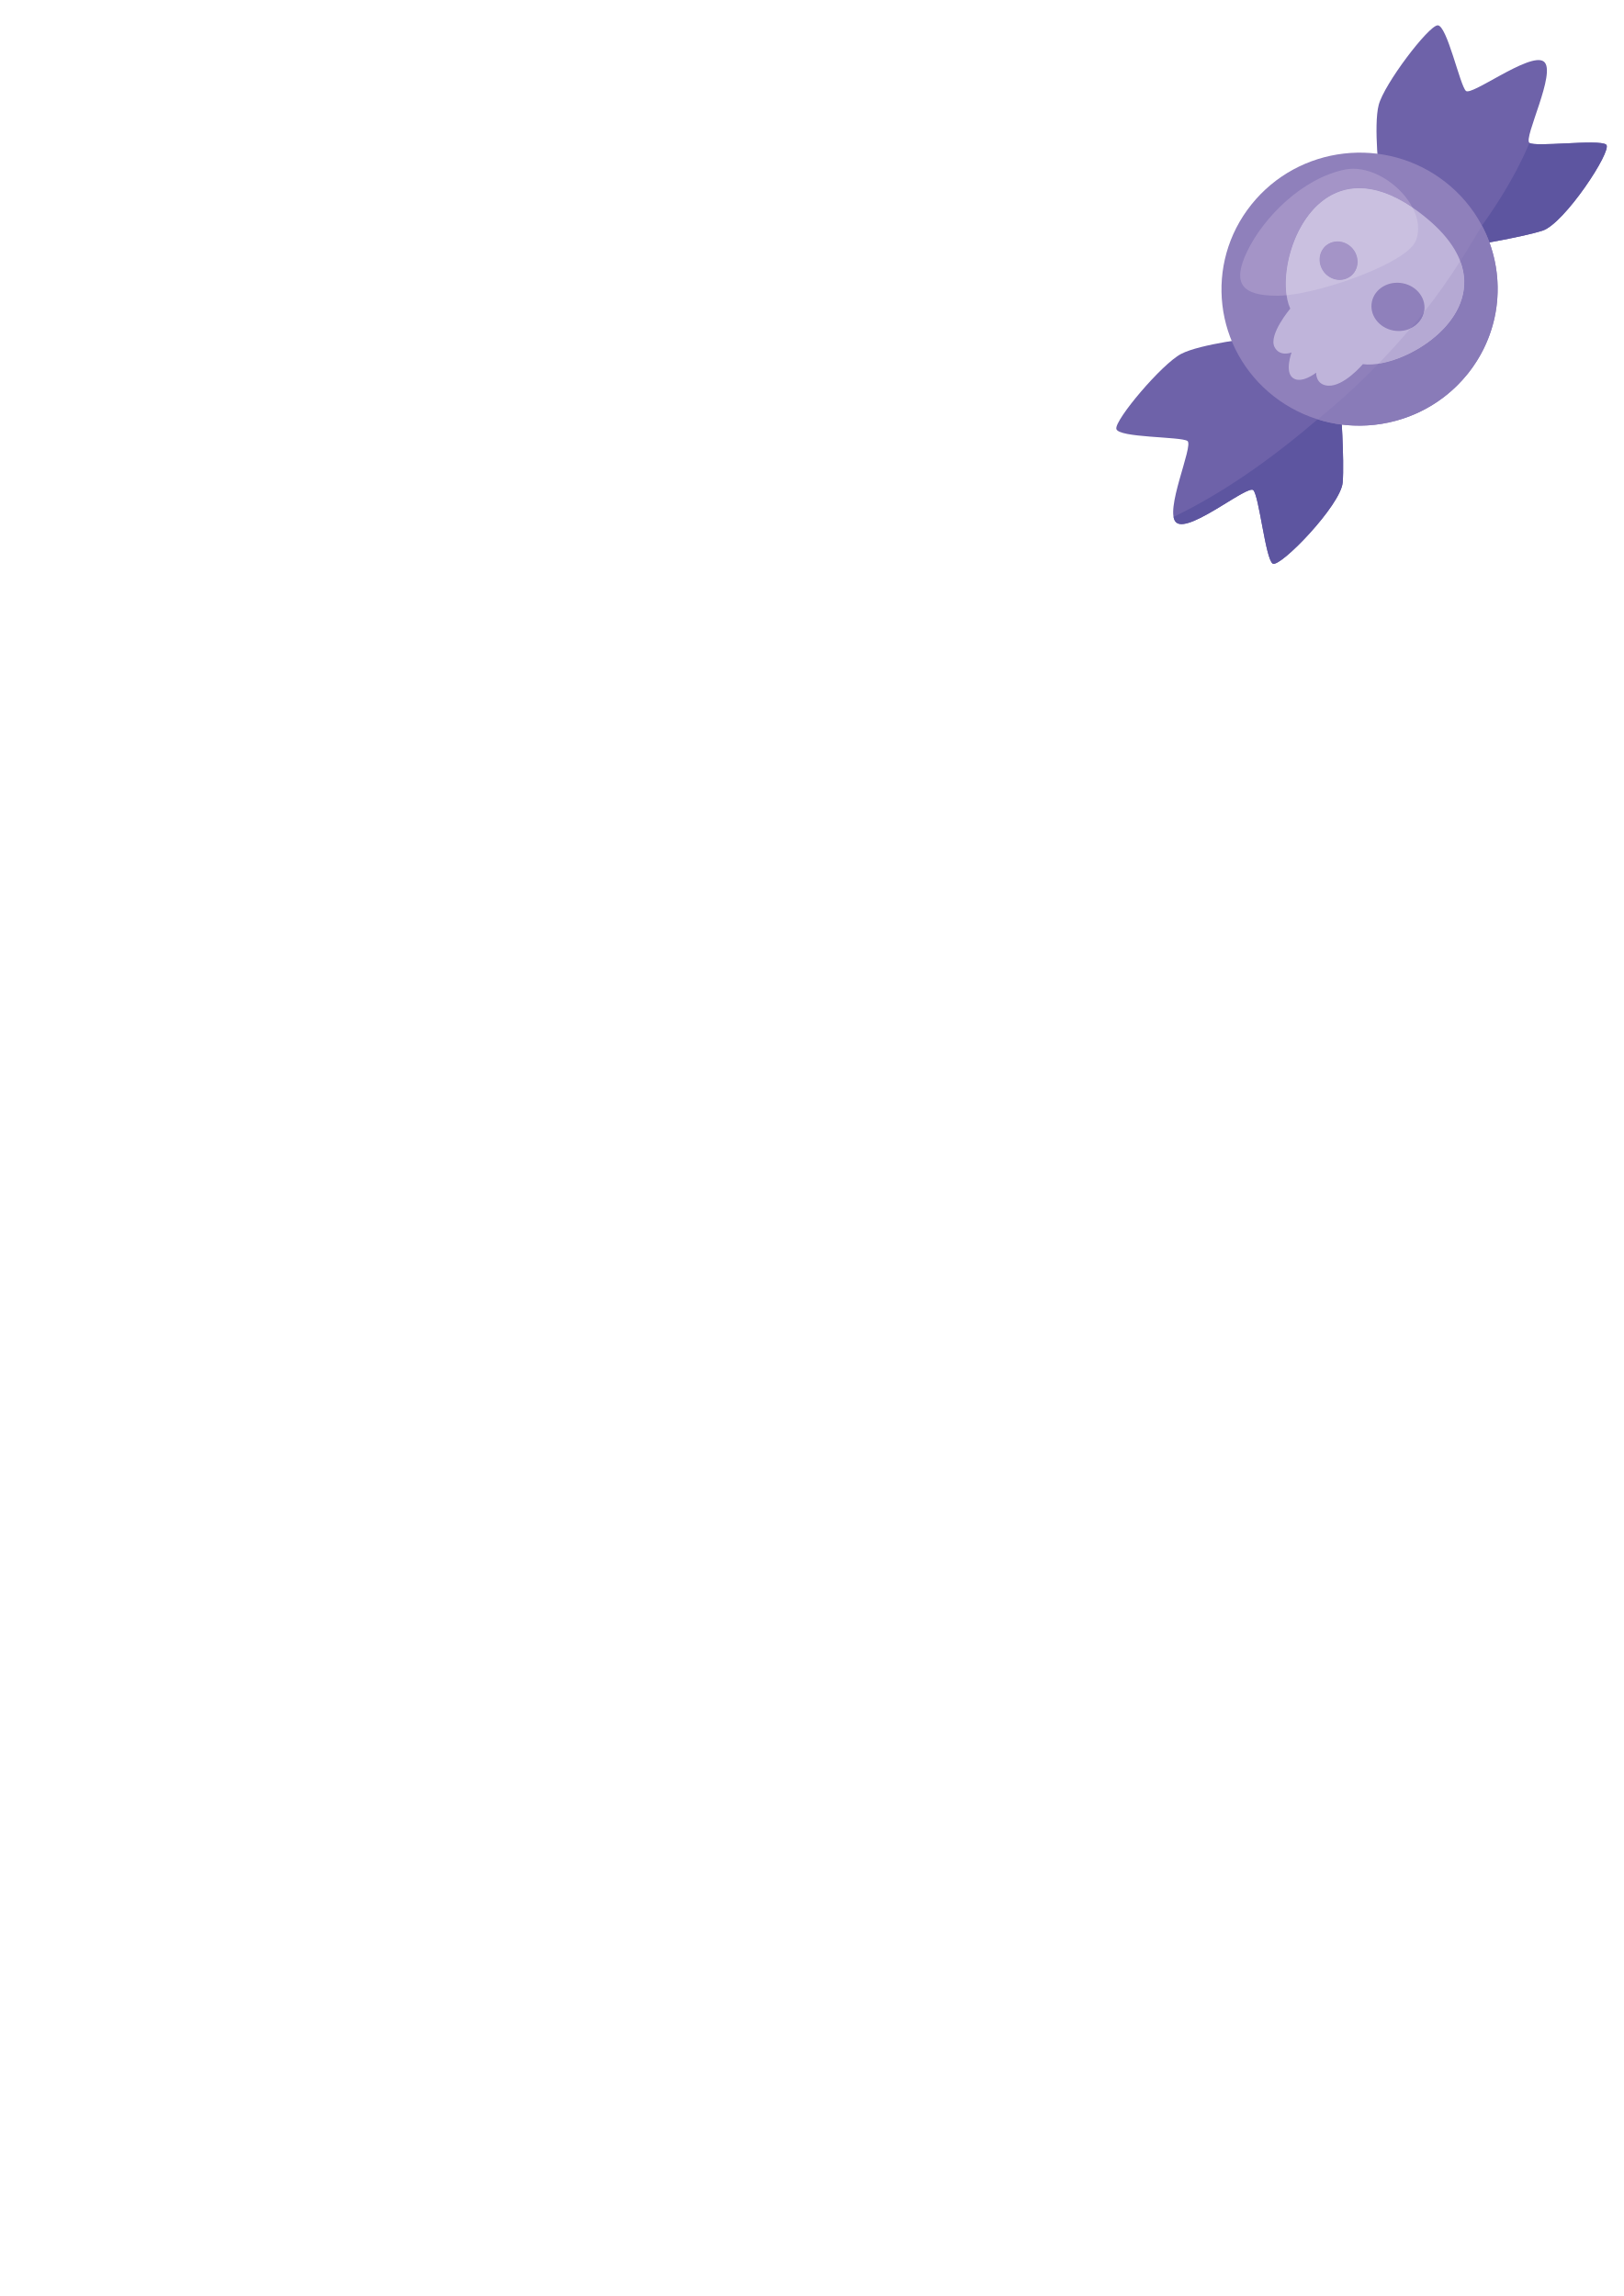
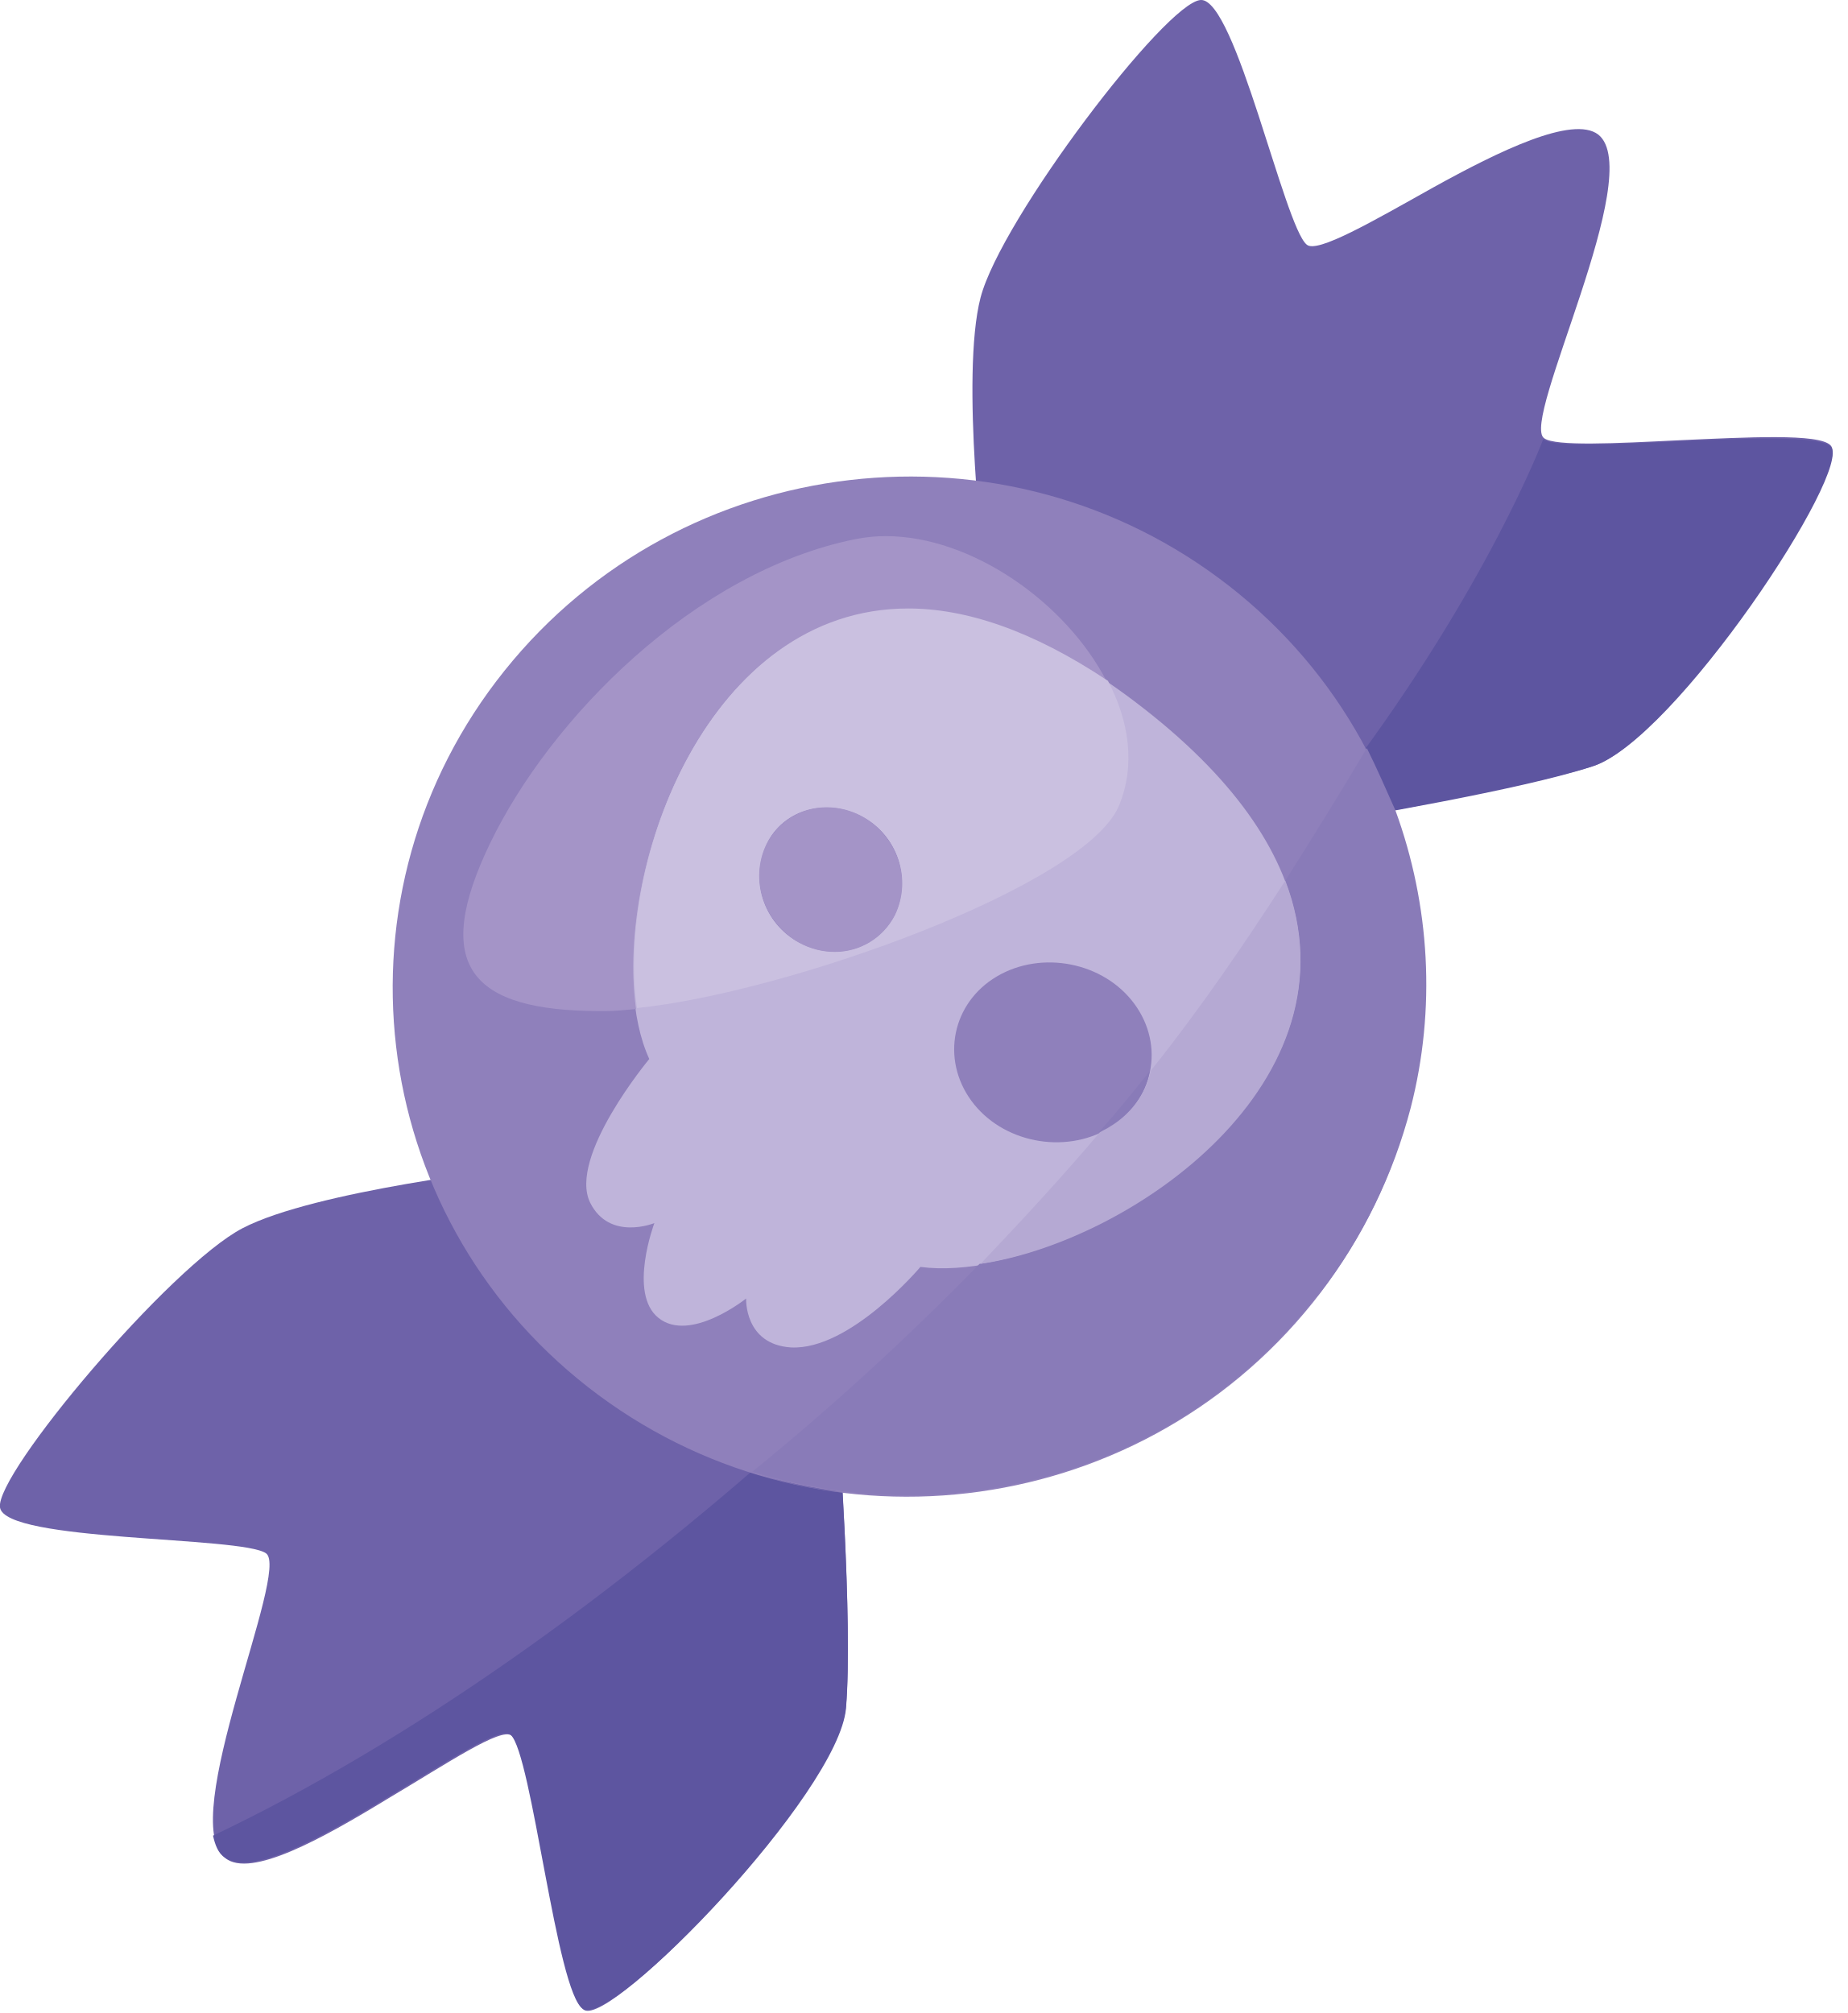
- <svg xmlns="http://www.w3.org/2000/svg" version="1.1" id="Layer_1" x="0px" y="0px" viewBox="0 0 595.28 841.89" style="enable-background:new 0 0 595.28 841.89;" xml:space="preserve">
+ <svg xmlns="http://www.w3.org/2000/svg" version="1.1" id="Layer_1" x="0px" y="0px" viewBox="0 0 181.3 197.5" style="enable-background:new 0 0 181.3 197.5;" xml:space="preserve">
  <style type="text/css">
	.st0{fill:#6E62A9;}
	.st1{fill:#5D55A0;}
	.st2{fill:#8F80BB;}
	.st3{fill:#BFB4DA;}
	.st4{fill:#A494C7;}
	.st5{fill:#CAC0E0;}
	.st6{fill:#EBE8F5;}
	.st7{fill:#5F56A1;}
	.st8{fill:#897BB8;}
	.st9{fill:#B5A9D3;}
</style>
  <g>
-     <path class="st0" d="M505.81,65.66c0,0-2.35-19.51-0.36-27.17c1.99-7.66,18.16-28.95,21.59-29.2s8.23,22.17,10.4,24.05   c1.03,0.9,6.46-2.34,12.38-5.58c6.53-3.57,13.67-7.15,16.19-5.17c4.82,3.77-7.67,28.18-5.28,29.8c1.13,0.77,7.01,0.48,13.13,0.19   c6.8-0.33,13.88-0.65,15.05,0.48c2.25,2.18-15.36,28.96-23.39,31.52c-8.03,2.56-28.1,5.8-28.1,5.8L505.81,65.66L505.81,65.66z" />
-     <path class="st0" d="M459.89,123.85c0,0-19.75,2.23-26.84,5.9c-7.09,3.67-24.33,24.12-23.79,27.48c0.54,3.35,23.72,2.81,26.08,4.47   c2.36,1.66-8.84,26.19-4.02,29.95c2.52,1.97,9.5-1.9,15.9-5.78c5.85-3.54,11.21-7.07,12.23-6.16c2.15,1.92,4.5,25.3,7.14,26.95   c2.66,1.66,24.99-21.43,25.66-29.75c0.67-8.32-0.75-28.36-0.75-28.36L459.89,123.85L459.89,123.85z" />
-     <path class="st1" d="M588.86,53.07c-1.17-1.13-8.26-0.81-15.06-0.48c-6.11,0.29-11.99,0.59-13.12-0.18c0,0-5.41,14.35-19.4,33.05   c0,0-1.82,3.28-3.03,4.79c3.96-0.66,20.19-3.42,27.21-5.65C573.5,82.03,591.11,55.25,588.86,53.07L588.86,53.07z" />
-     <path class="st1" d="M492.25,176.92c0.67-8.32-0.75-28.36-0.75-28.36l-1.37-1.07c-20.63,18.75-41.25,33.15-59.89,42.03   c0.17,0.95,0.51,1.69,1.08,2.13c2.52,1.97,9.5-1.9,15.9-5.78c5.85-3.54,11.21-7.07,12.23-6.16c2.15,1.92,4.5,25.3,7.14,26.95   C469.25,208.33,491.58,185.23,492.25,176.92L492.25,176.92z" />
-     <path class="st2" d="M538.09,137.04c-17.37,21.7-49.21,25.4-71.11,8.27c-21.9-17.13-25.58-48.6-8.2-70.3   c17.37-21.7,49.21-25.4,71.11-8.27C551.79,83.87,555.46,115.34,538.09,137.04L538.09,137.04z" />
-     <path class="st3" d="M521.49,78.77c-38.92-30.43-55.68,18.65-48.46,34.39c0,0-8.04,9.56-5.78,14.06c1.91,3.79,6.26,2.02,6.26,2.02   s-2.58,6.95,0.41,9.29c3.15,2.46,8.6-1.88,8.6-1.88s-0.23,4.5,4.41,4.77c5.78,0.34,12.72-7.89,12.72-7.89   C516.78,135.85,559.61,108.58,521.49,78.77L521.49,78.77z M487.68,101.76c-3.47-1.92-4.9-6.24-3.21-9.65   c1.7-3.41,5.88-4.62,9.35-2.7c3.47,1.92,4.9,6.24,3.21,9.65C495.34,102.47,491.15,103.68,487.68,101.76L487.68,101.76z    M518.01,119.97c-4.44,2.64-10.49,1.45-13.52-2.66c-3.03-4.11-1.89-9.59,2.54-12.23c4.44-2.64,10.49-1.45,13.52,2.66   C523.58,111.85,522.44,117.32,518.01,119.97L518.01,119.97z" />
-     <path class="st4" d="M490.35,88.49c-2.44,0-4.73,1.3-5.88,3.61c-1.7,3.41-0.26,7.73,3.21,9.65c1.12,0.62,2.31,0.91,3.47,0.91   c2.44,0,4.73-1.3,5.88-3.61c1.7-3.41,0.26-7.73-3.21-9.65C492.71,88.79,491.51,88.49,490.35,88.49L490.35,88.49z M496.12,61.87   c-1.02,0-2.03,0.1-3.02,0.3c-15.78,3.23-29.84,17.63-35.77,29.8c-5.84,12-2.04,16.46,10.82,16.46c0.18,0,0.37,0,0.55,0   c0.9-0.01,1.89-0.07,2.96-0.18c-2.04-14.18,7.03-39.25,26.64-39.24c5.65,0,12.18,2.08,19.56,7.11   C513.85,68.4,504.56,61.87,496.12,61.87L496.12,61.87z" />
-     <path class="st5" d="M491.15,102.67c-1.16,0-2.35-0.29-3.47-0.91c-3.47-1.92-4.9-6.24-3.21-9.65c1.15-2.31,3.44-3.61,5.88-3.61   c1.16,0,2.35,0.29,3.47,0.91c3.47,1.92,4.9,6.24,3.21,9.65C495.88,101.37,493.59,102.67,491.15,102.67L491.15,102.67z    M498.31,69.02c-19.61,0-28.68,25.06-26.64,39.24c14.74-1.49,44.09-12.02,47.34-19.88c1.62-3.91,0.95-8.24-1.14-12.25   C510.49,71.1,503.96,69.02,498.31,69.02L498.31,69.02z" />
-     <path class="st6" d="M491.93,155.68L491.93,155.68c0.53,0.07,1.05,0.12,1.58,0.17C492.99,155.81,492.46,155.75,491.93,155.68   L491.93,155.68z M538.09,137.04c-0.07,0.08-0.14,0.17-0.21,0.26C537.96,137.21,538.03,137.12,538.09,137.04L538.09,137.04z    M538.18,136.93c-0.01,0.01-0.01,0.02-0.02,0.02C538.16,136.95,538.17,136.94,538.18,136.93L538.18,136.93z M538.24,136.85   c0,0-0.01,0.01-0.01,0.01C538.24,136.86,538.24,136.85,538.24,136.85L538.24,136.85z M538.32,136.75c0,0.01-0.01,0.01-0.01,0.02   C538.31,136.76,538.32,136.75,538.32,136.75L538.32,136.75z M538.39,136.66C538.39,136.67,538.38,136.67,538.39,136.66   C538.38,136.67,538.39,136.67,538.39,136.66L538.39,136.66z M538.46,136.57C538.46,136.57,538.46,136.57,538.46,136.57   C538.46,136.57,538.46,136.57,538.46,136.57L538.46,136.57z M546.04,88.88C546.04,88.88,546.04,88.88,546.04,88.88   c3.41,9.33,3.96,19.54,1.5,29.25C549.99,108.48,549.48,98.28,546.04,88.88L546.04,88.88z" />
-     <polygon class="st0" points="546.04,88.88 546.04,88.88 546.04,88.88 546.04,88.88 546.04,88.88  " />
-     <polygon class="st0" points="491.93,155.68 491.93,155.68 491.93,155.68 491.93,155.68 491.93,155.68  " />
-     <path class="st7" d="M543.31,82.73L543.31,82.73c1.05,1.99,1.96,4.05,2.73,6.15c0,0,0,0,0,0   C545.27,86.79,544.36,84.73,543.31,82.73L543.31,82.73z" />
-     <path class="st7" d="M483.09,153.77C483.08,153.77,483.08,153.77,483.09,153.77c2.9,0.91,5.86,1.55,8.85,1.92v0   C488.95,155.31,485.99,154.67,483.09,153.77L483.09,153.77z" />
-     <path class="st8" d="M522.07,114.43c-1.64,2.04-3.3,4.05-4.97,6.02c0.31-0.14,0.61-0.3,0.9-0.48   C520.22,118.65,521.61,116.63,522.07,114.43L522.07,114.43z M543.31,82.73c-2.52,4.25-5.16,8.62-7.95,13   c7.47,19.62-15.03,35.33-29.97,37.63c-7.27,7.51-14.75,14.33-22.29,20.41c2.9,0.91,5.86,1.54,8.85,1.92h0   c0.53,0.07,1.05,0.12,1.58,0.17c1.58,0.15,3.16,0.22,4.74,0.22c14.87,0,29.62-6.44,39.63-18.78c0.07-0.08,0.14-0.17,0.21-0.26l0,0   c0.02-0.03,0.04-0.05,0.07-0.08c0.01-0.01,0.01-0.02,0.02-0.02c0.02-0.02,0.04-0.05,0.06-0.07c0,0,0.01-0.01,0.01-0.01   c0.02-0.03,0.04-0.06,0.07-0.08c0-0.01,0.01-0.01,0.01-0.02c0.02-0.03,0.04-0.05,0.06-0.08c0,0,0-0.01,0.01-0.01   c0.02-0.03,0.05-0.06,0.07-0.09c0,0,0,0,0,0c4.39-5.62,7.41-11.9,9.07-18.44c2.46-9.71,1.91-19.92-1.5-29.25l0,0   C545.27,86.79,544.36,84.73,543.31,82.73L543.31,82.73z" />
-     <path class="st9" d="M535.35,95.73c-3.99,6.23-8.3,12.48-13.05,18.41c-0.08,0.09-0.15,0.19-0.23,0.28   c-0.47,2.2-1.86,4.22-4.07,5.54c-0.29,0.18-0.6,0.33-0.9,0.48c-3.83,4.5-7.75,8.81-11.72,12.92   C520.32,131.07,542.82,115.35,535.35,95.73L535.35,95.73z" />
+     <path class="st0" d="M96.6,56.4c0,0-2.4-19.5-0.4-27.2c2-7.7,18.2-29,21.6-29.2s8.2,22.2,10.4,24c1,0.9,6.5-2.3,12.4-5.6   c6.5-3.6,13.7-7.1,16.2-5.2c4.8,3.8-7.7,28.2-5.3,29.8c1.1,0.8,7,0.5,13.1,0.2c6.8-0.3,13.9-0.7,15,0.5c2.2,2.2-15.4,29-23.4,31.5   s-28.1,5.8-28.1,5.8L96.6,56.4L96.6,56.4z" />
+     <path class="st0" d="M50.6,114.6c0,0-19.7,2.2-26.8,5.9S-0.5,144.6,0,147.9c0.5,3.4,23.7,2.8,26.1,4.5s-8.8,26.2-4,29.9   c2.5,2,9.5-1.9,15.9-5.8c5.9-3.5,11.2-7.1,12.2-6.2c2.1,1.9,4.5,25.3,7.1,26.9c2.7,1.7,25-21.4,25.7-29.8s-0.8-28.4-0.8-28.4   L50.6,114.6L50.6,114.6z" />
+     <path class="st1" d="M179.6,43.8c-1.2-1.1-8.3-0.8-15.1-0.5c-6.1,0.3-12,0.6-13.1-0.2c0,0-5.4,14.4-19.4,33c0,0-1.8,3.3-3,4.8   c4-0.7,20.2-3.4,27.2-5.7C164.3,72.7,181.9,46,179.6,43.8L179.6,43.8z" />
+     <path class="st1" d="M83,167.6c0.7-8.3-0.8-28.4-0.8-28.4l-1.4-1.1c-20.6,18.8-41.2,33.1-59.9,42c0.2,0.9,0.5,1.7,1.1,2.1   c2.5,2,9.5-1.9,15.9-5.8c5.9-3.5,11.2-7.1,12.2-6.2c2.1,1.9,4.5,25.3,7.1,26.9C60,199,82.3,175.9,83,167.6L83,167.6z" />
+     <path class="st2" d="M128.8,127.8c-17.4,21.7-49.2,25.4-71.1,8.3s-25.6-48.6-8.2-70.3c17.4-21.7,49.2-25.4,71.1-8.3   C142.5,74.6,146.2,106.1,128.8,127.8L128.8,127.8z" />
+     <path class="st3" d="M112.2,69.5c-38.9-30.4-55.7,18.7-48.5,34.4c0,0-8,9.6-5.8,14.1c1.9,3.8,6.3,2,6.3,2s-2.6,6.9,0.4,9.3   c3.1,2.5,8.6-1.9,8.6-1.9s-0.2,4.5,4.4,4.8c5.8,0.3,12.7-7.9,12.7-7.9C107.5,126.6,150.4,99.3,112.2,69.5L112.2,69.5z M78.4,92.5   c-3.5-1.9-4.9-6.2-3.2-9.7c1.7-3.4,5.9-4.6,9.4-2.7c3.5,1.9,4.9,6.2,3.2,9.7C86.1,93.2,81.9,94.4,78.4,92.5L78.4,92.5z    M108.8,110.7c-4.4,2.6-10.5,1.4-13.5-2.7s-1.9-9.6,2.5-12.2c4.4-2.6,10.5-1.4,13.5,2.7C114.3,102.6,113.2,108,108.8,110.7   L108.8,110.7z" />
+     <path class="st4" d="M81.1,79.2c-2.4,0-4.7,1.3-5.9,3.6c-1.7,3.4-0.3,7.7,3.2,9.7c1.1,0.6,2.3,0.9,3.5,0.9c2.4,0,4.7-1.3,5.9-3.6   c1.7-3.4,0.3-7.7-3.2-9.7C83.5,79.5,82.3,79.2,81.1,79.2L81.1,79.2z M86.9,52.6c-1,0-2,0.1-3,0.3C68.1,56.1,54,70.5,48.1,82.7   c-5.8,12-2,16.5,10.8,16.5c0.2,0,0.4,0,0.5,0c0.9,0,1.9-0.1,3-0.2c-2-14.2,7-39.2,26.6-39.2c5.6,0,12.2,2.1,19.6,7.1   C104.6,59.1,95.3,52.6,86.9,52.6L86.9,52.6z" />
+     <path class="st5" d="M81.9,93.4c-1.2,0-2.4-0.3-3.5-0.9c-3.5-1.9-4.9-6.2-3.2-9.7c1.1-2.3,3.4-3.6,5.9-3.6c1.2,0,2.4,0.3,3.5,0.9   c3.5,1.9,4.9,6.2,3.2,9.7C86.6,92.1,84.3,93.4,81.9,93.4L81.9,93.4z M89.1,59.7c-19.6,0-28.7,25.1-26.6,39.2   c14.7-1.5,44.1-12,47.3-19.9c1.6-3.9,1-8.2-1.1-12.2C101.2,61.8,94.7,59.7,89.1,59.7L89.1,59.7z" />
+     <path class="st6" d="M82.7,146.4L82.7,146.4c0.5,0.1,1,0.1,1.6,0.2C83.7,146.5,83.2,146.5,82.7,146.4L82.7,146.4z M128.8,127.8   c-0.1,0.1-0.1,0.2-0.2,0.3C128.7,127.9,128.8,127.8,128.8,127.8L128.8,127.8z M128.9,127.6C128.9,127.7,128.9,127.7,128.9,127.6   C128.9,127.7,128.9,127.7,128.9,127.6L128.9,127.6z M129,127.6L129,127.6C129,127.6,129,127.6,129,127.6L129,127.6z M129.1,127.5   C129.1,127.5,129.1,127.5,129.1,127.5C129.1,127.5,129.1,127.5,129.1,127.5L129.1,127.5z M129.1,127.4   C129.1,127.4,129.1,127.4,129.1,127.4C129.1,127.4,129.1,127.4,129.1,127.4L129.1,127.4z M129.2,127.3L129.2,127.3L129.2,127.3   L129.2,127.3z M136.8,79.6L136.8,79.6c3.4,9.3,4,19.5,1.5,29.2C140.7,99.2,140.2,89,136.8,79.6L136.8,79.6z" />
+     <polygon class="st0" points="136.8,79.6 136.8,79.6 136.8,79.6 136.8,79.6  " />
+     <polygon class="st0" points="82.7,146.4 82.7,146.4 82.7,146.4 82.7,146.4  " />
+     <path class="st7" d="M134.1,73.4L134.1,73.4c1,2,2,4.1,2.7,6.2l0,0C136,77.5,135.1,75.4,134.1,73.4L134.1,73.4z" />
+     <path class="st7" d="M73.8,144.5C73.8,144.5,73.8,144.5,73.8,144.5c2.9,0.9,5.9,1.6,8.9,1.9l0,0C79.7,146,76.7,145.4,73.8,144.5   L73.8,144.5z" />
+     <path class="st8" d="M112.8,105.1c-1.6,2-3.3,4.1-5,6c0.3-0.1,0.6-0.3,0.9-0.5C111,109.4,112.4,107.3,112.8,105.1L112.8,105.1z    M134.1,73.4c-2.5,4.2-5.2,8.6-8,13c7.5,19.6-15,35.3-30,37.6c-7.3,7.5-14.8,14.3-22.3,20.4c2.9,0.9,5.9,1.5,8.9,1.9l0,0   c0.5,0.1,1,0.1,1.6,0.2c1.6,0.1,3.2,0.2,4.7,0.2c14.9,0,29.6-6.4,39.6-18.8c0.1-0.1,0.1-0.2,0.2-0.3l0,0c0,0,0-0.1,0.1-0.1   c0,0,0,0,0,0c0,0,0-0.1,0.1-0.1l0,0c0,0,0-0.1,0.1-0.1c0,0,0,0,0,0c0,0,0-0.1,0.1-0.1c0,0,0,0,0,0c0,0,0-0.1,0.1-0.1l0,0   c4.4-5.6,7.4-11.9,9.1-18.4c2.5-9.7,1.9-19.9-1.5-29.2l0,0C136,77.5,135.1,75.4,134.1,73.4L134.1,73.4z" />
+     <path class="st9" d="M126.1,86.4c-4,6.2-8.3,12.5-13,18.4c-0.1,0.1-0.2,0.2-0.2,0.3c-0.5,2.2-1.9,4.2-4.1,5.5   c-0.3,0.2-0.6,0.3-0.9,0.5c-3.8,4.5-7.8,8.8-11.7,12.9C111.1,121.8,133.6,106.1,126.1,86.4L126.1,86.4z" />
  </g>
</svg>
